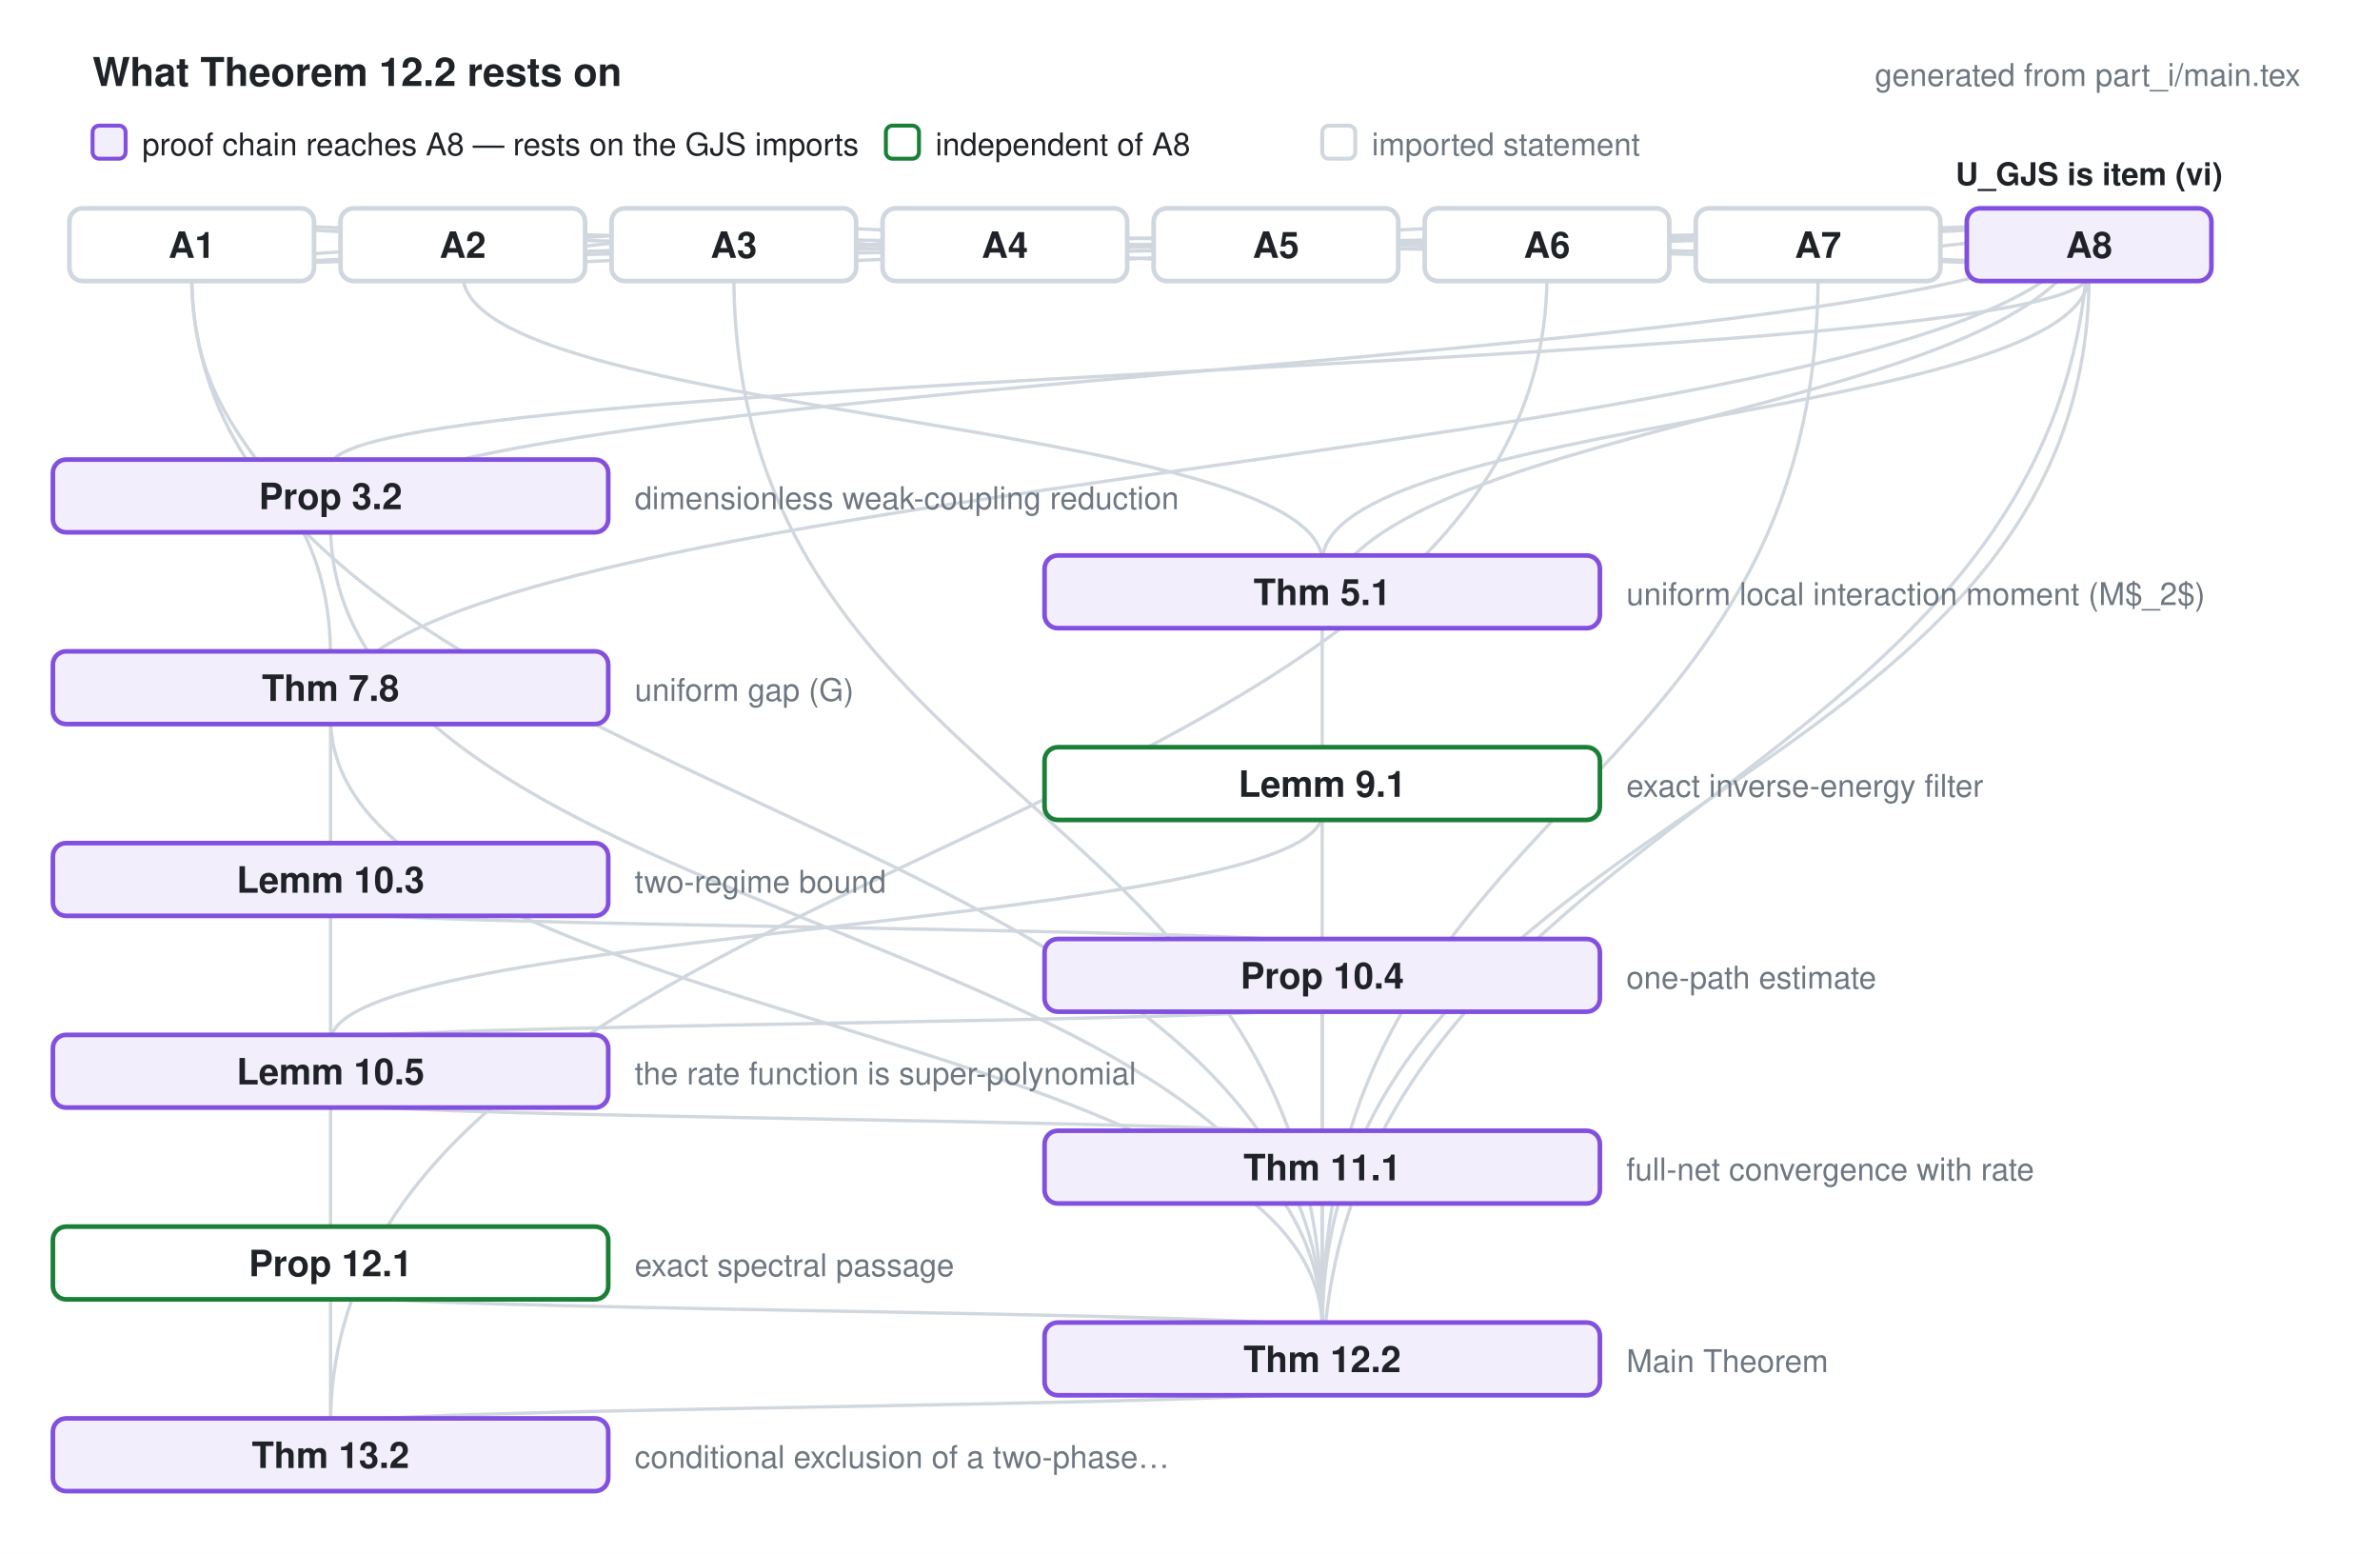
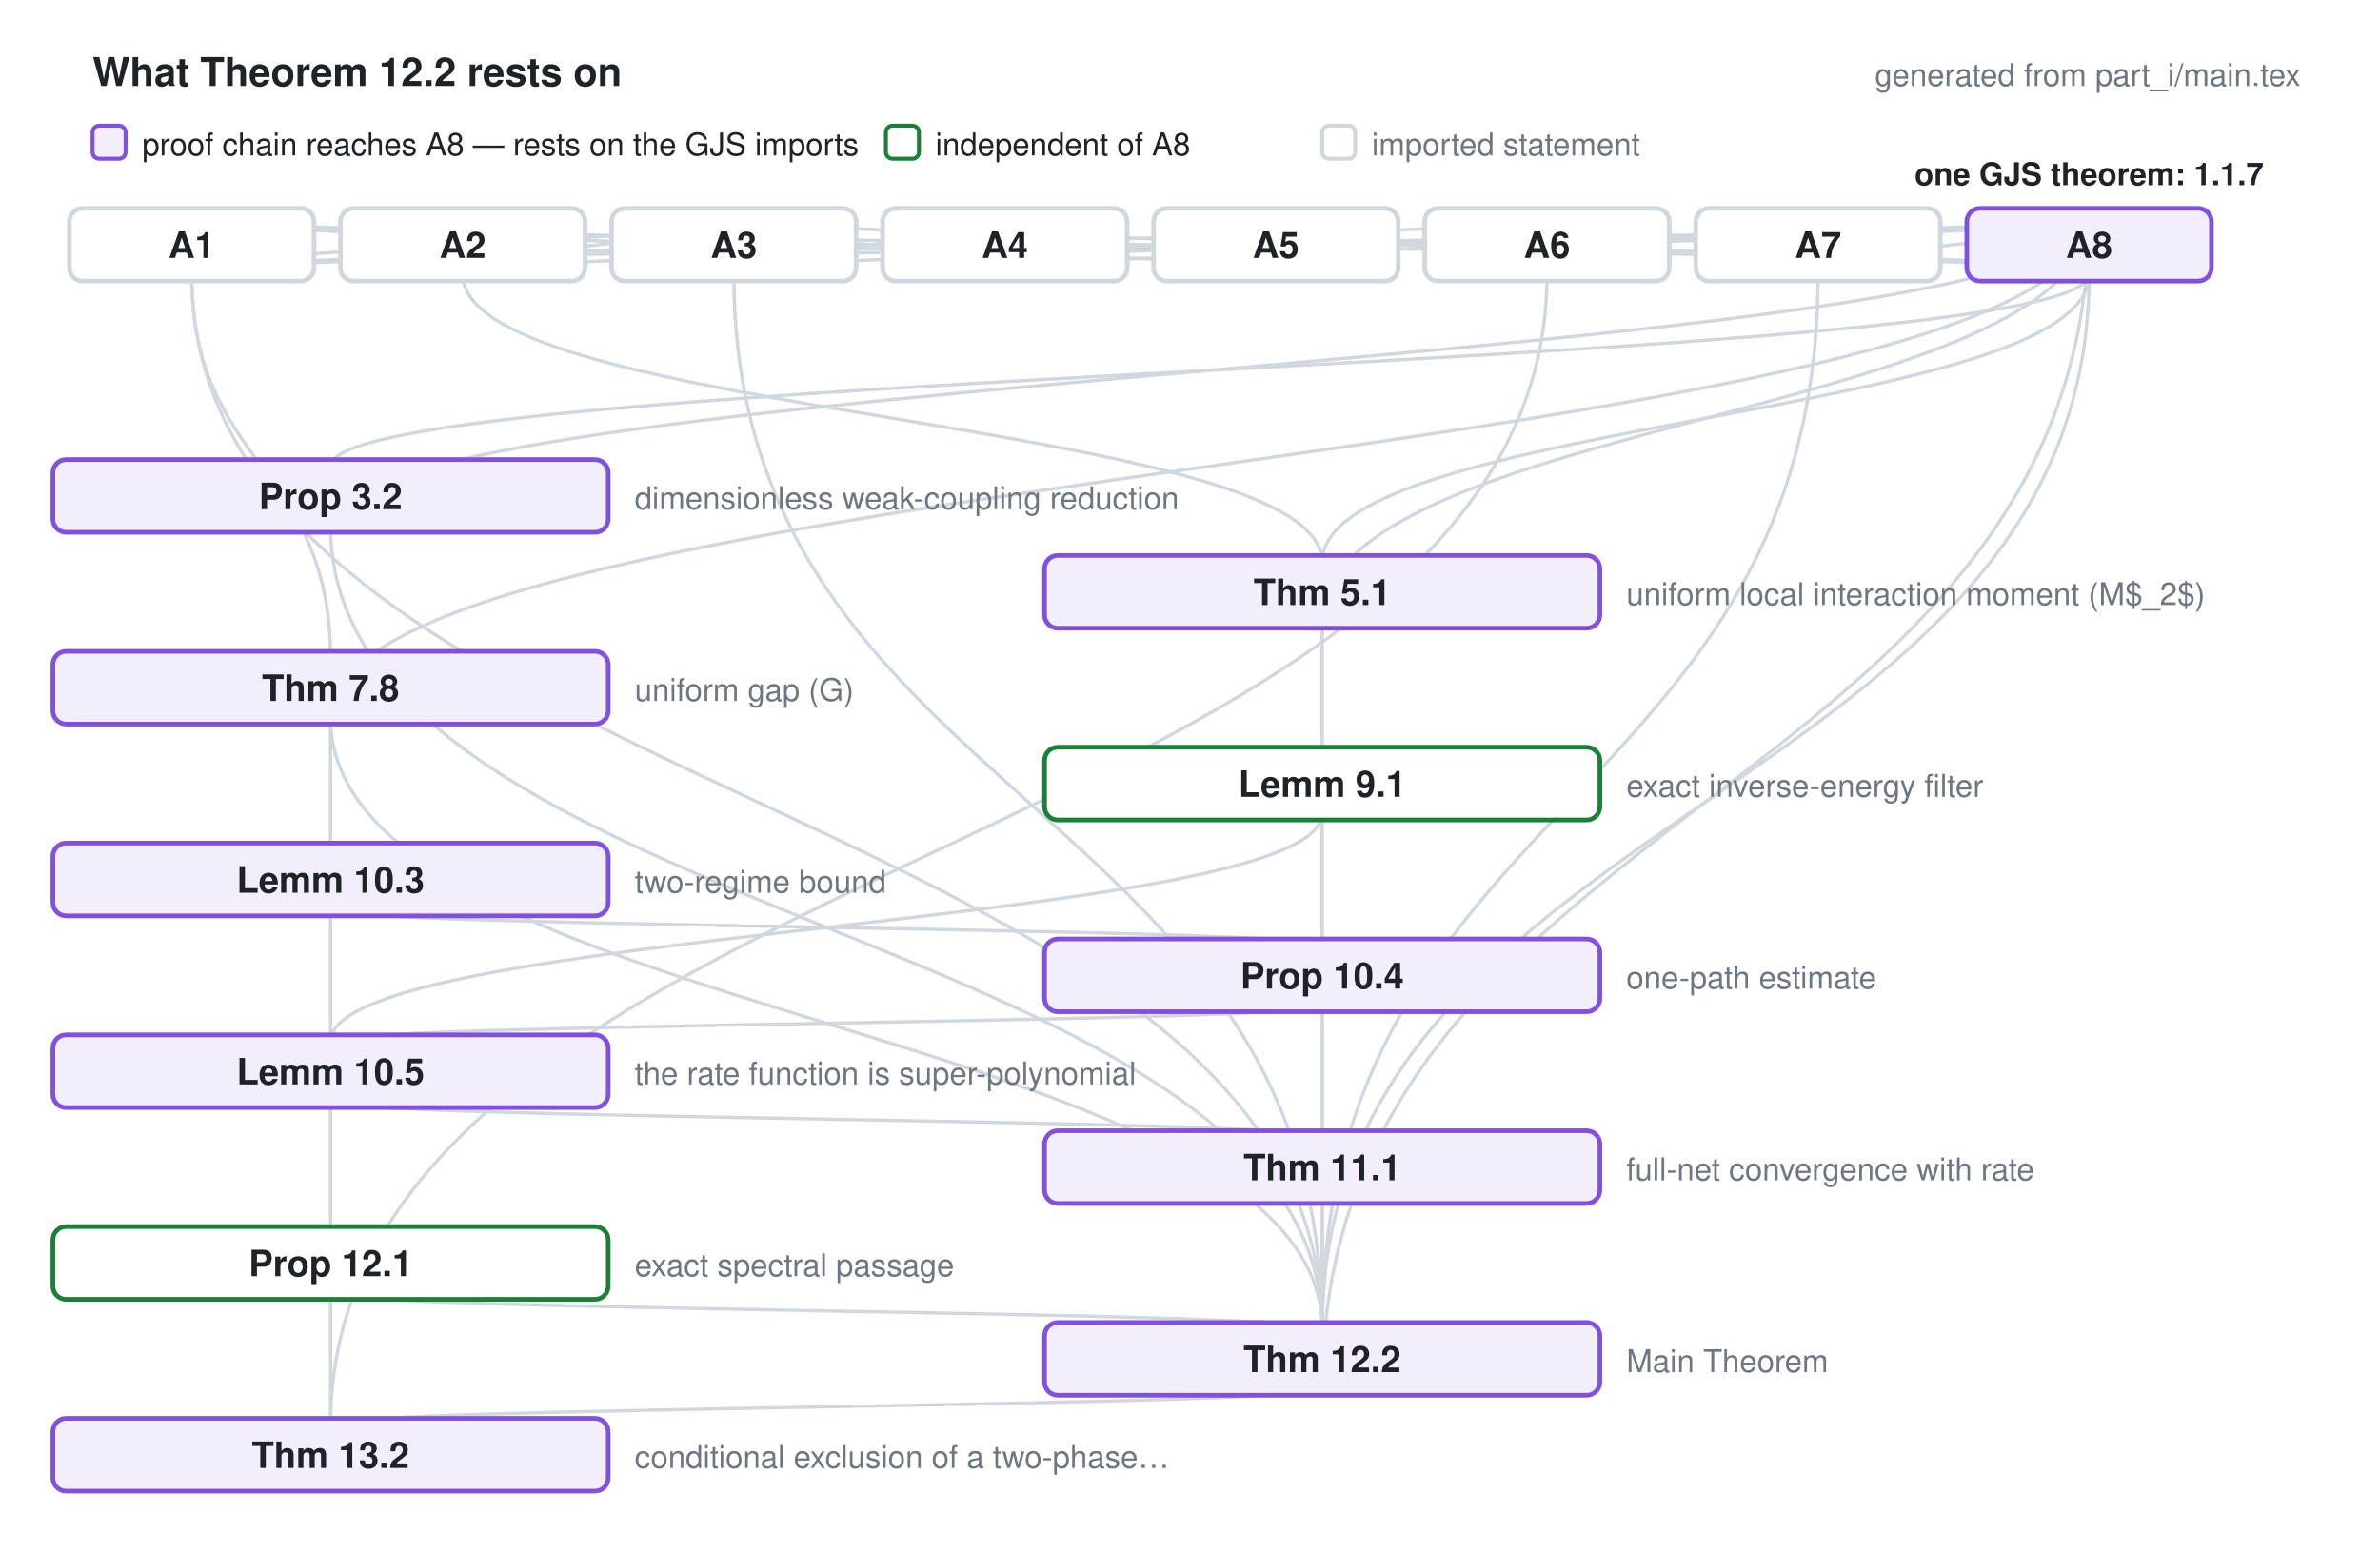
<svg xmlns="http://www.w3.org/2000/svg" viewBox="0 0 720 470" width="720" height="470" role="img" aria-labelledby="figtitle figdesc">
  <style>
  text{font-family:-apple-system,BlinkMacSystemFont,'Segoe UI',Helvetica,Arial,sans-serif;
       fill:#1f2328}
  .mut{fill:#6e7781} .sm{font-size:11px} .xs{font-size:9.5px} .b{font-weight:600}
  .ax{stroke:#d0d7de;stroke-width:1;fill:none}
  .gr{stroke:#d0d7de;stroke-width:.5;fill:none;opacity:.6}
</style>
  <rect width="720" height="470" fill="#ffffff" />
  <text x="28.00" y="26.00" class="b">What Theorem 12.2 rests on</text>
  <text x="696.00" y="26.00" class="mut xs" text-anchor="end">generated from part_i/main.tex</text>
  <rect x="28.00" y="38.00" width="10.00" height="10.00" fill="#f3eefc" stroke="#8250df" stroke-width="1.2" rx="2" />
  <text x="43.00" y="47.00" class="xs" fill="#8250df">proof chain reaches A8 — rests on the GJS imports</text>
  <rect x="268.00" y="38.00" width="10.00" height="10.00" fill="#ffffff" stroke="#1a7f37" stroke-width="1.2" rx="2" />
  <text x="283.00" y="47.00" class="xs" fill="#1a7f37">independent of A8</text>
  <rect x="400.00" y="38.00" width="10.00" height="10.00" fill="#ffffff" stroke="#d0d7de" stroke-width="1.2" rx="2" />
  <text x="415.00" y="47.00" class="xs mut">imported statement</text>
  <path d="M386.0 83.0 C 386.0 74.0, 58.0 74.0, 58.0 65.0" fill="none" stroke="#d0d7de" stroke-width="1" />
  <path d="M632.0 83.0 C 632.0 74.0, 58.0 74.0, 58.0 65.0" fill="none" stroke="#d0d7de" stroke-width="1" />
  <path d="M58.0 83.0 C 58.0 74.0, 222.0 74.0, 222.0 65.0" fill="none" stroke="#d0d7de" stroke-width="1" />
  <path d="M140.0 83.0 C 140.0 74.0, 222.0 74.0, 222.0 65.0" fill="none" stroke="#d0d7de" stroke-width="1" />
  <path d="M632.0 83.0 C 632.0 74.0, 222.0 74.0, 222.0 65.0" fill="none" stroke="#d0d7de" stroke-width="1" />
  <path d="M304.0 83.0 C 304.0 74.0, 222.0 74.0, 222.0 65.0" fill="none" stroke="#d0d7de" stroke-width="1" />
  <path d="M222.0 83.0 C 222.0 74.0, 304.0 74.0, 304.0 65.0" fill="none" stroke="#d0d7de" stroke-width="1" />
  <path d="M58.0 83.0 C 58.0 74.0, 468.0 74.0, 468.0 65.0" fill="none" stroke="#d0d7de" stroke-width="1" />
  <path d="M550.0 83.0 C 550.0 74.0, 632.0 74.0, 632.0 65.0" fill="none" stroke="#d0d7de" stroke-width="1" />
  <path d="M58.0 83.0 C 58.0 74.0, 632.0 74.0, 632.0 65.0" fill="none" stroke="#d0d7de" stroke-width="1" />
  <path d="M140.0 83.0 C 140.0 74.0, 632.0 74.0, 632.0 65.0" fill="none" stroke="#d0d7de" stroke-width="1" />
  <path d="M304.0 83.0 C 304.0 74.0, 632.0 74.0, 632.0 65.0" fill="none" stroke="#d0d7de" stroke-width="1" />
  <path d="M222.0 83.0 C 222.0 74.0, 632.0 74.0, 632.0 65.0" fill="none" stroke="#d0d7de" stroke-width="1" />
  <path d="M100.0 159.0 C 100.0 112.0, 632.0 112.0, 632.0 65.0" fill="none" stroke="#d0d7de" stroke-width="1" />
  <path d="M100.0 217.0 C 100.0 141.0, 632.0 141.0, 632.0 65.0" fill="none" stroke="#d0d7de" stroke-width="1" />
  <path d="M400.0 188.0 C 400.0 126.5, 632.0 126.5, 632.0 65.0" fill="none" stroke="#d0d7de" stroke-width="1" />
  <path d="M400.0 420.0 C 400.0 242.5, 632.0 242.5, 632.0 65.0" fill="none" stroke="#d0d7de" stroke-width="1" />
  <path d="M632.0 83.0 C 632.0 112.0, 100.0 112.0, 100.0 141.0" fill="none" stroke="#d0d7de" stroke-width="1" />
  <path d="M140.0 83.0 C 140.0 126.5, 400.0 126.5, 400.0 170.0" fill="none" stroke="#d0d7de" stroke-width="1" />
  <path d="M632.0 83.0 C 632.0 126.5, 400.0 126.5, 400.0 170.0" fill="none" stroke="#d0d7de" stroke-width="1" />
  <path d="M58.0 83.0 C 58.0 141.0, 100.0 141.0, 100.0 199.0" fill="none" stroke="#d0d7de" stroke-width="1" />
  <path d="M100.0 275.0 C 100.0 280.5, 400.0 280.5, 400.0 286.0" fill="none" stroke="#d0d7de" stroke-width="1" />
  <path d="M400.0 246.0 C 400.0 280.5, 100.0 280.5, 100.0 315.0" fill="none" stroke="#d0d7de" stroke-width="1" />
  <path d="M400.0 304.0 C 400.0 309.5, 100.0 309.5, 100.0 315.0" fill="none" stroke="#d0d7de" stroke-width="1" />
  <path d="M100.0 333.0 C 100.0 338.5, 400.0 338.5, 400.0 344.0" fill="none" stroke="#d0d7de" stroke-width="1" />
  <path d="M400.0 304.0 C 400.0 324.0, 400.0 324.0, 400.0 344.0" fill="none" stroke="#d0d7de" stroke-width="1" />
  <path d="M550.0 83.0 C 550.0 242.5, 400.0 242.5, 400.0 402.0" fill="none" stroke="#d0d7de" stroke-width="1" />
  <path d="M58.0 83.0 C 58.0 242.5, 400.0 242.5, 400.0 402.0" fill="none" stroke="#d0d7de" stroke-width="1" />
  <path d="M632.0 83.0 C 632.0 242.5, 400.0 242.5, 400.0 402.0" fill="none" stroke="#d0d7de" stroke-width="1" />
  <path d="M222.0 83.0 C 222.0 242.5, 400.0 242.5, 400.0 402.0" fill="none" stroke="#d0d7de" stroke-width="1" />
  <path d="M100.0 159.0 C 100.0 280.5, 400.0 280.5, 400.0 402.0" fill="none" stroke="#d0d7de" stroke-width="1" />
  <path d="M100.0 391.0 C 100.0 396.5, 400.0 396.5, 400.0 402.0" fill="none" stroke="#d0d7de" stroke-width="1" />
  <path d="M100.0 217.0 C 100.0 309.5, 400.0 309.5, 400.0 402.0" fill="none" stroke="#d0d7de" stroke-width="1" />
  <path d="M400.0 188.0 C 400.0 295.0, 400.0 295.0, 400.0 402.0" fill="none" stroke="#d0d7de" stroke-width="1" />
  <path d="M400.0 362.0 C 400.0 382.0, 400.0 382.0, 400.0 402.0" fill="none" stroke="#d0d7de" stroke-width="1" />
  <path d="M468.0 83.0 C 468.0 257.0, 100.0 257.0, 100.0 431.0" fill="none" stroke="#d0d7de" stroke-width="1" />
  <path d="M100.0 217.0 C 100.0 324.0, 100.0 324.0, 100.0 431.0" fill="none" stroke="#d0d7de" stroke-width="1" />
  <path d="M400.0 420.0 C 400.0 425.5, 100.0 425.5, 100.0 431.0" fill="none" stroke="#d0d7de" stroke-width="1" />
  <rect x="21.00" y="63.00" width="74.00" height="22.00" fill="#ffffff" stroke="#d0d7de" stroke-width="1.4" rx="4" />
  <text x="58.00" y="78.00" class="sm b" text-anchor="middle" fill="#1f2328">A1</text>
  <rect x="103.00" y="63.00" width="74.00" height="22.00" fill="#ffffff" stroke="#d0d7de" stroke-width="1.4" rx="4" />
  <text x="140.00" y="78.00" class="sm b" text-anchor="middle" fill="#1f2328">A2</text>
  <rect x="185.00" y="63.00" width="74.00" height="22.00" fill="#ffffff" stroke="#d0d7de" stroke-width="1.4" rx="4" />
  <text x="222.00" y="78.00" class="sm b" text-anchor="middle" fill="#1f2328">A3</text>
  <rect x="267.00" y="63.00" width="74.00" height="22.00" fill="#ffffff" stroke="#d0d7de" stroke-width="1.4" rx="4" />
  <text x="304.00" y="78.00" class="sm b" text-anchor="middle" fill="#1f2328">A4</text>
  <rect x="349.00" y="63.00" width="74.00" height="22.00" fill="#ffffff" stroke="#d0d7de" stroke-width="1.4" rx="4" />
  <text x="386.00" y="78.00" class="sm b" text-anchor="middle" fill="#1f2328">A5</text>
  <rect x="431.00" y="63.00" width="74.00" height="22.00" fill="#ffffff" stroke="#d0d7de" stroke-width="1.4" rx="4" />
  <text x="468.00" y="78.00" class="sm b" text-anchor="middle" fill="#1f2328">A6</text>
  <rect x="513.00" y="63.00" width="74.00" height="22.00" fill="#ffffff" stroke="#d0d7de" stroke-width="1.4" rx="4" />
  <text x="550.00" y="78.00" class="sm b" text-anchor="middle" fill="#1f2328">A7</text>
  <rect x="595.00" y="63.00" width="74.00" height="22.00" fill="#f3eefc" stroke="#8250df" stroke-width="1.4" rx="4" />
  <text x="632.00" y="78.00" class="sm b" text-anchor="middle" fill="#8250df">A8</text>
  <rect x="16.00" y="139.00" width="168.00" height="22.00" fill="#f3eefc" stroke="#8250df" stroke-width="1.4" rx="4" />
  <text x="100.00" y="154.00" class="sm b" text-anchor="middle" fill="#8250df">Prop 3.2</text>
  <text x="192.00" y="154.00" class="xs mut">dimensionless weak-coupling reduction</text>
  <rect x="316.00" y="168.00" width="168.00" height="22.00" fill="#f3eefc" stroke="#8250df" stroke-width="1.4" rx="4" />
  <text x="400.00" y="183.00" class="sm b" text-anchor="middle" fill="#8250df">Thm 5.1</text>
  <text x="492.00" y="183.00" class="xs mut">uniform local interaction moment (M$_2$)</text>
  <rect x="16.00" y="197.00" width="168.00" height="22.00" fill="#f3eefc" stroke="#8250df" stroke-width="1.4" rx="4" />
  <text x="100.00" y="212.00" class="sm b" text-anchor="middle" fill="#8250df">Thm 7.8</text>
  <text x="192.00" y="212.00" class="xs mut">uniform gap (G)</text>
  <rect x="316.00" y="226.00" width="168.00" height="22.00" fill="#ffffff" stroke="#1a7f37" stroke-width="1.4" rx="4" />
  <text x="400.00" y="241.00" class="sm b" text-anchor="middle" fill="#1a7f37">Lemm 9.1</text>
  <text x="492.00" y="241.00" class="xs mut">exact inverse-energy filter</text>
  <rect x="16.00" y="255.00" width="168.00" height="22.00" fill="#f3eefc" stroke="#8250df" stroke-width="1.4" rx="4" />
  <text x="100.00" y="270.00" class="sm b" text-anchor="middle" fill="#8250df">Lemm 10.3</text>
  <text x="192.00" y="270.00" class="xs mut">two-regime bound</text>
  <rect x="316.00" y="284.00" width="168.00" height="22.00" fill="#f3eefc" stroke="#8250df" stroke-width="1.4" rx="4" />
  <text x="400.00" y="299.00" class="sm b" text-anchor="middle" fill="#8250df">Prop 10.4</text>
  <text x="492.00" y="299.00" class="xs mut">one-path estimate</text>
  <rect x="16.00" y="313.00" width="168.00" height="22.00" fill="#f3eefc" stroke="#8250df" stroke-width="1.4" rx="4" />
  <text x="100.00" y="328.00" class="sm b" text-anchor="middle" fill="#8250df">Lemm 10.5</text>
  <text x="192.00" y="328.00" class="xs mut">the rate function is super-polynomial</text>
  <rect x="316.00" y="342.00" width="168.00" height="22.00" fill="#f3eefc" stroke="#8250df" stroke-width="1.4" rx="4" />
  <text x="400.00" y="357.00" class="sm b" text-anchor="middle" fill="#8250df">Thm 11.1</text>
  <text x="492.00" y="357.00" class="xs mut">full-net convergence with rate</text>
  <rect x="16.00" y="371.00" width="168.00" height="22.00" fill="#ffffff" stroke="#1a7f37" stroke-width="1.4" rx="4" />
  <text x="100.00" y="386.00" class="sm b" text-anchor="middle" fill="#1a7f37">Prop 12.1</text>
  <text x="192.00" y="386.00" class="xs mut">exact spectral passage</text>
  <rect x="316.00" y="400.00" width="168.00" height="22.00" fill="#f3eefc" stroke="#8250df" stroke-width="1.4" rx="4" />
  <text x="400.00" y="415.00" class="sm b" text-anchor="middle" fill="#8250df">Thm 12.2</text>
  <text x="492.00" y="415.00" class="xs mut">Main Theorem</text>
  <rect x="16.00" y="429.00" width="168.00" height="22.00" fill="#f3eefc" stroke="#8250df" stroke-width="1.4" rx="4" />
  <text x="100.00" y="444.00" class="sm b" text-anchor="middle" fill="#8250df">Thm 13.2</text>
  <text x="192.00" y="444.00" class="xs mut">conditional exclusion of a two-phase…</text>
-   <text x="632.00" y="56.00" class="xs b" text-anchor="middle" fill="#8250df">U_GJS is item (vi)</text>
+   <text x="632.00" y="56.00" class="xs b" text-anchor="middle" fill="#8250df">one GJS theorem: 1.1.7</text>
</svg>
